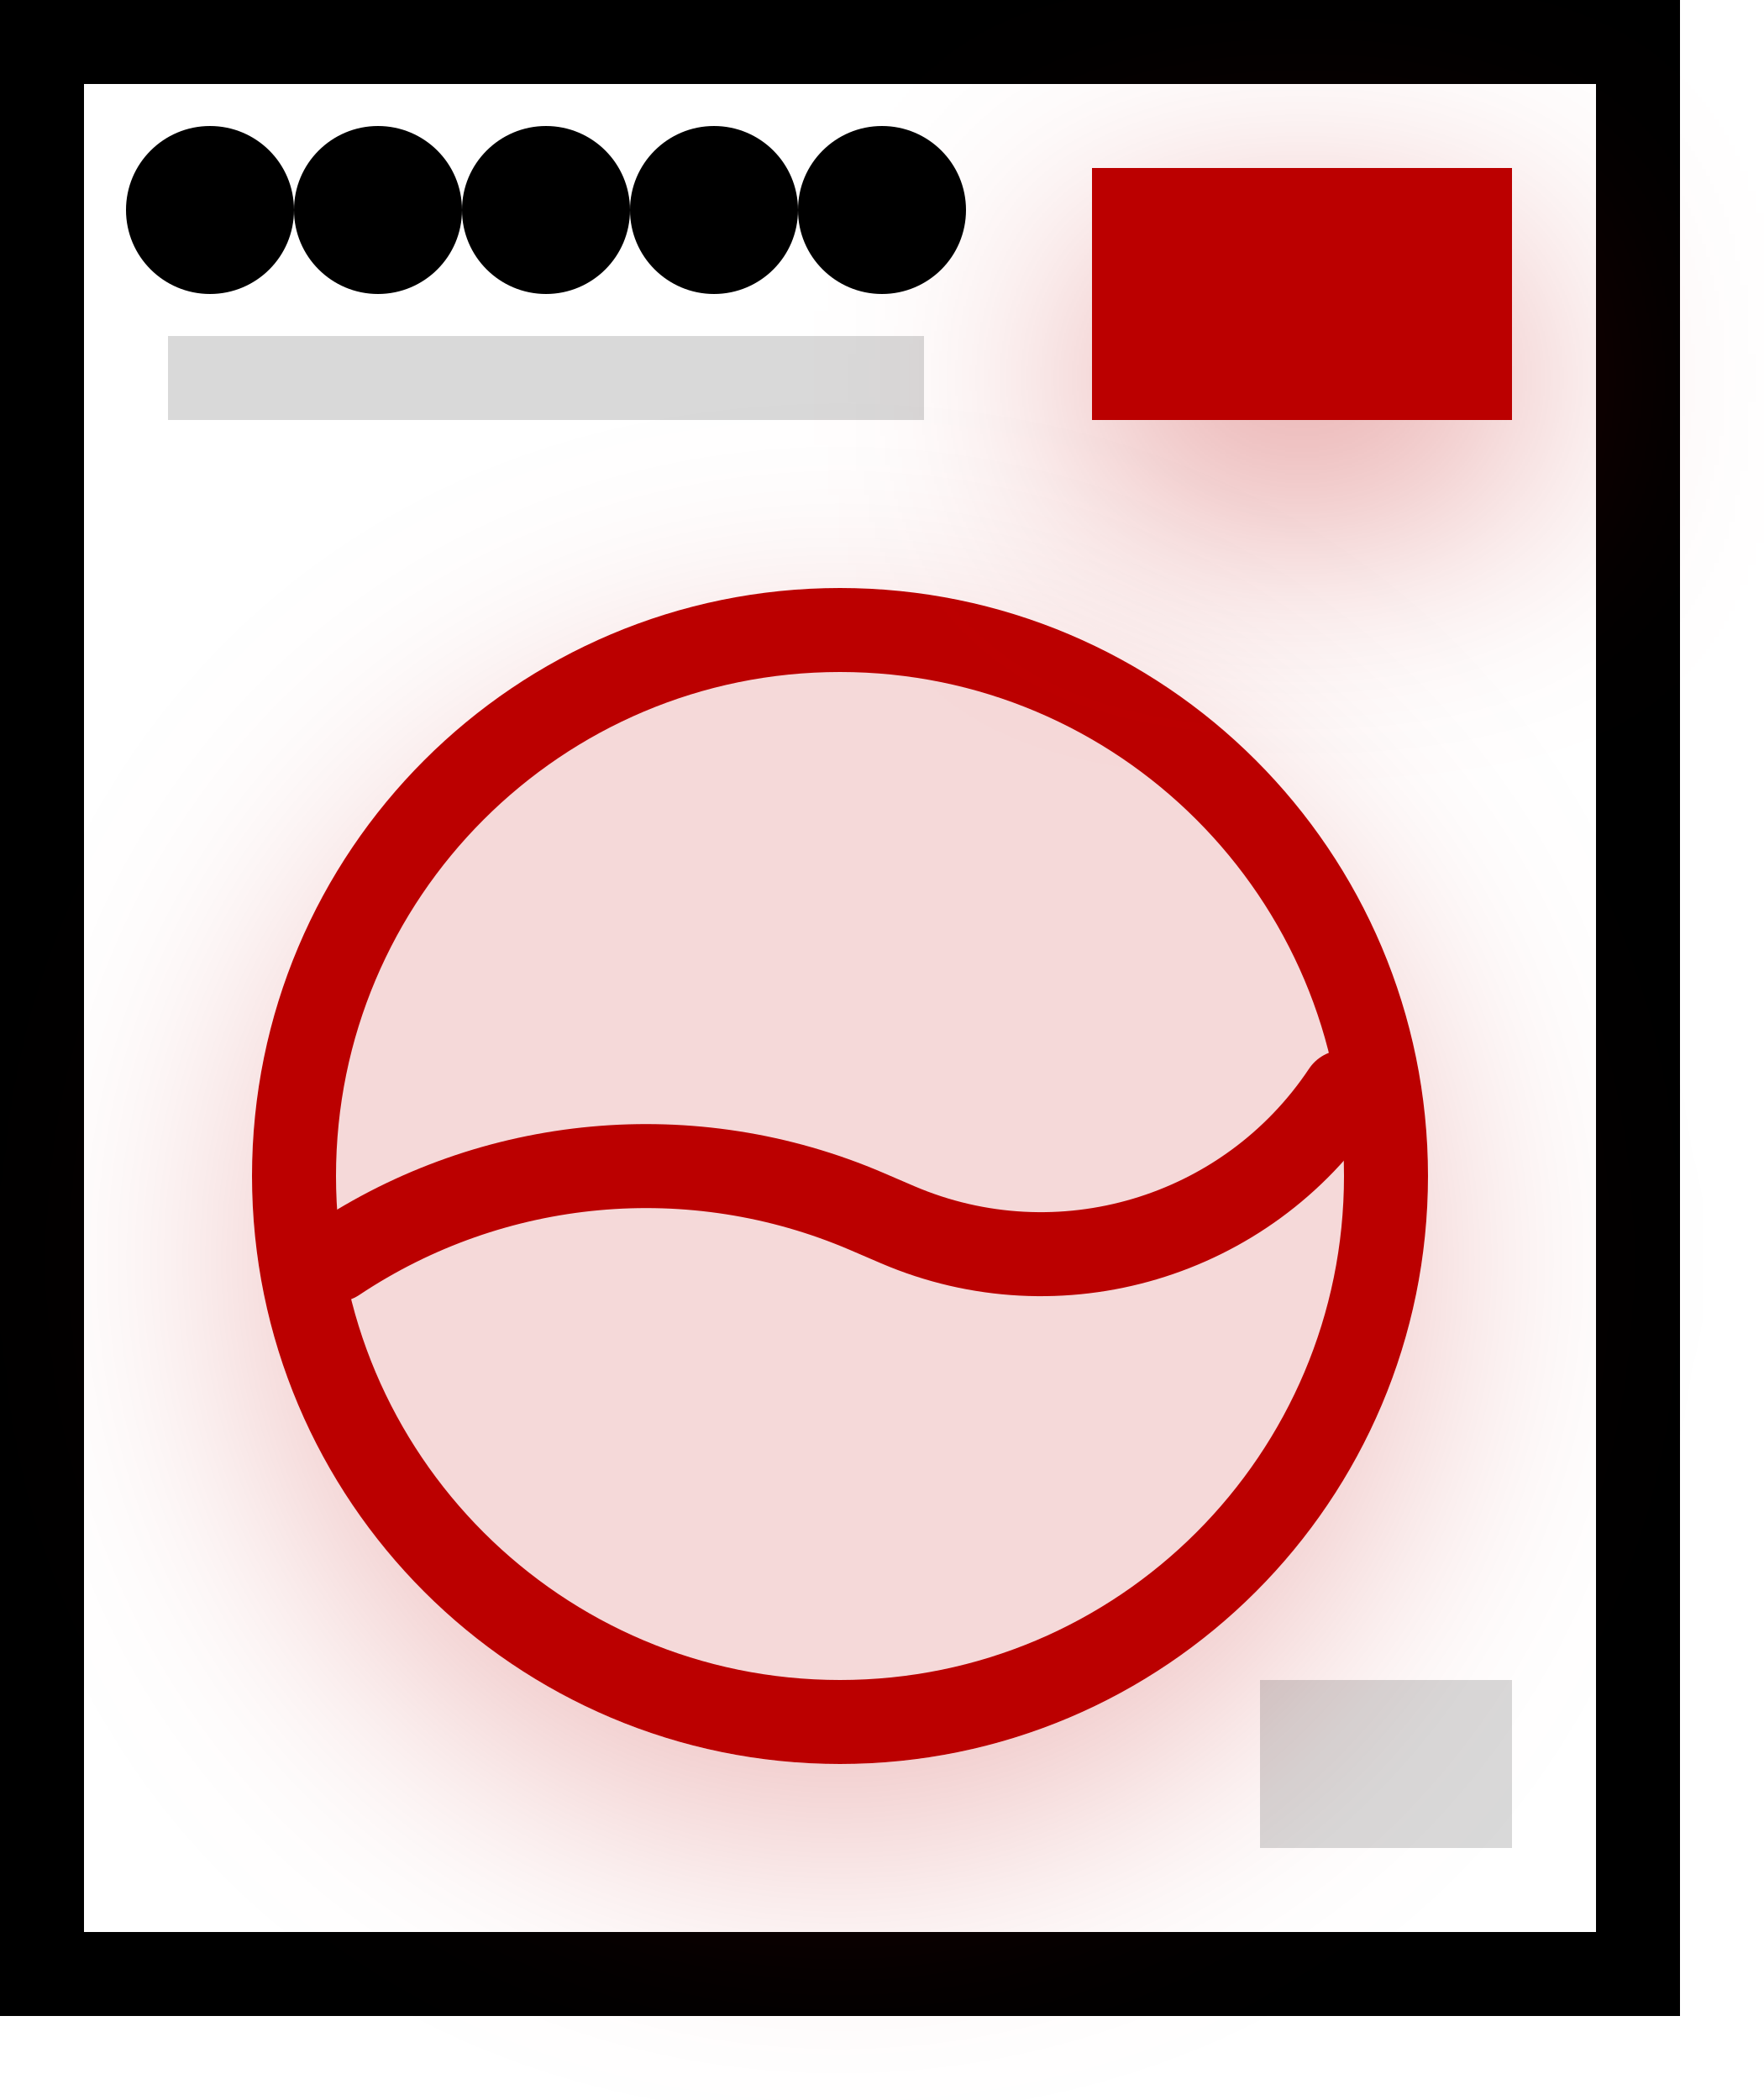
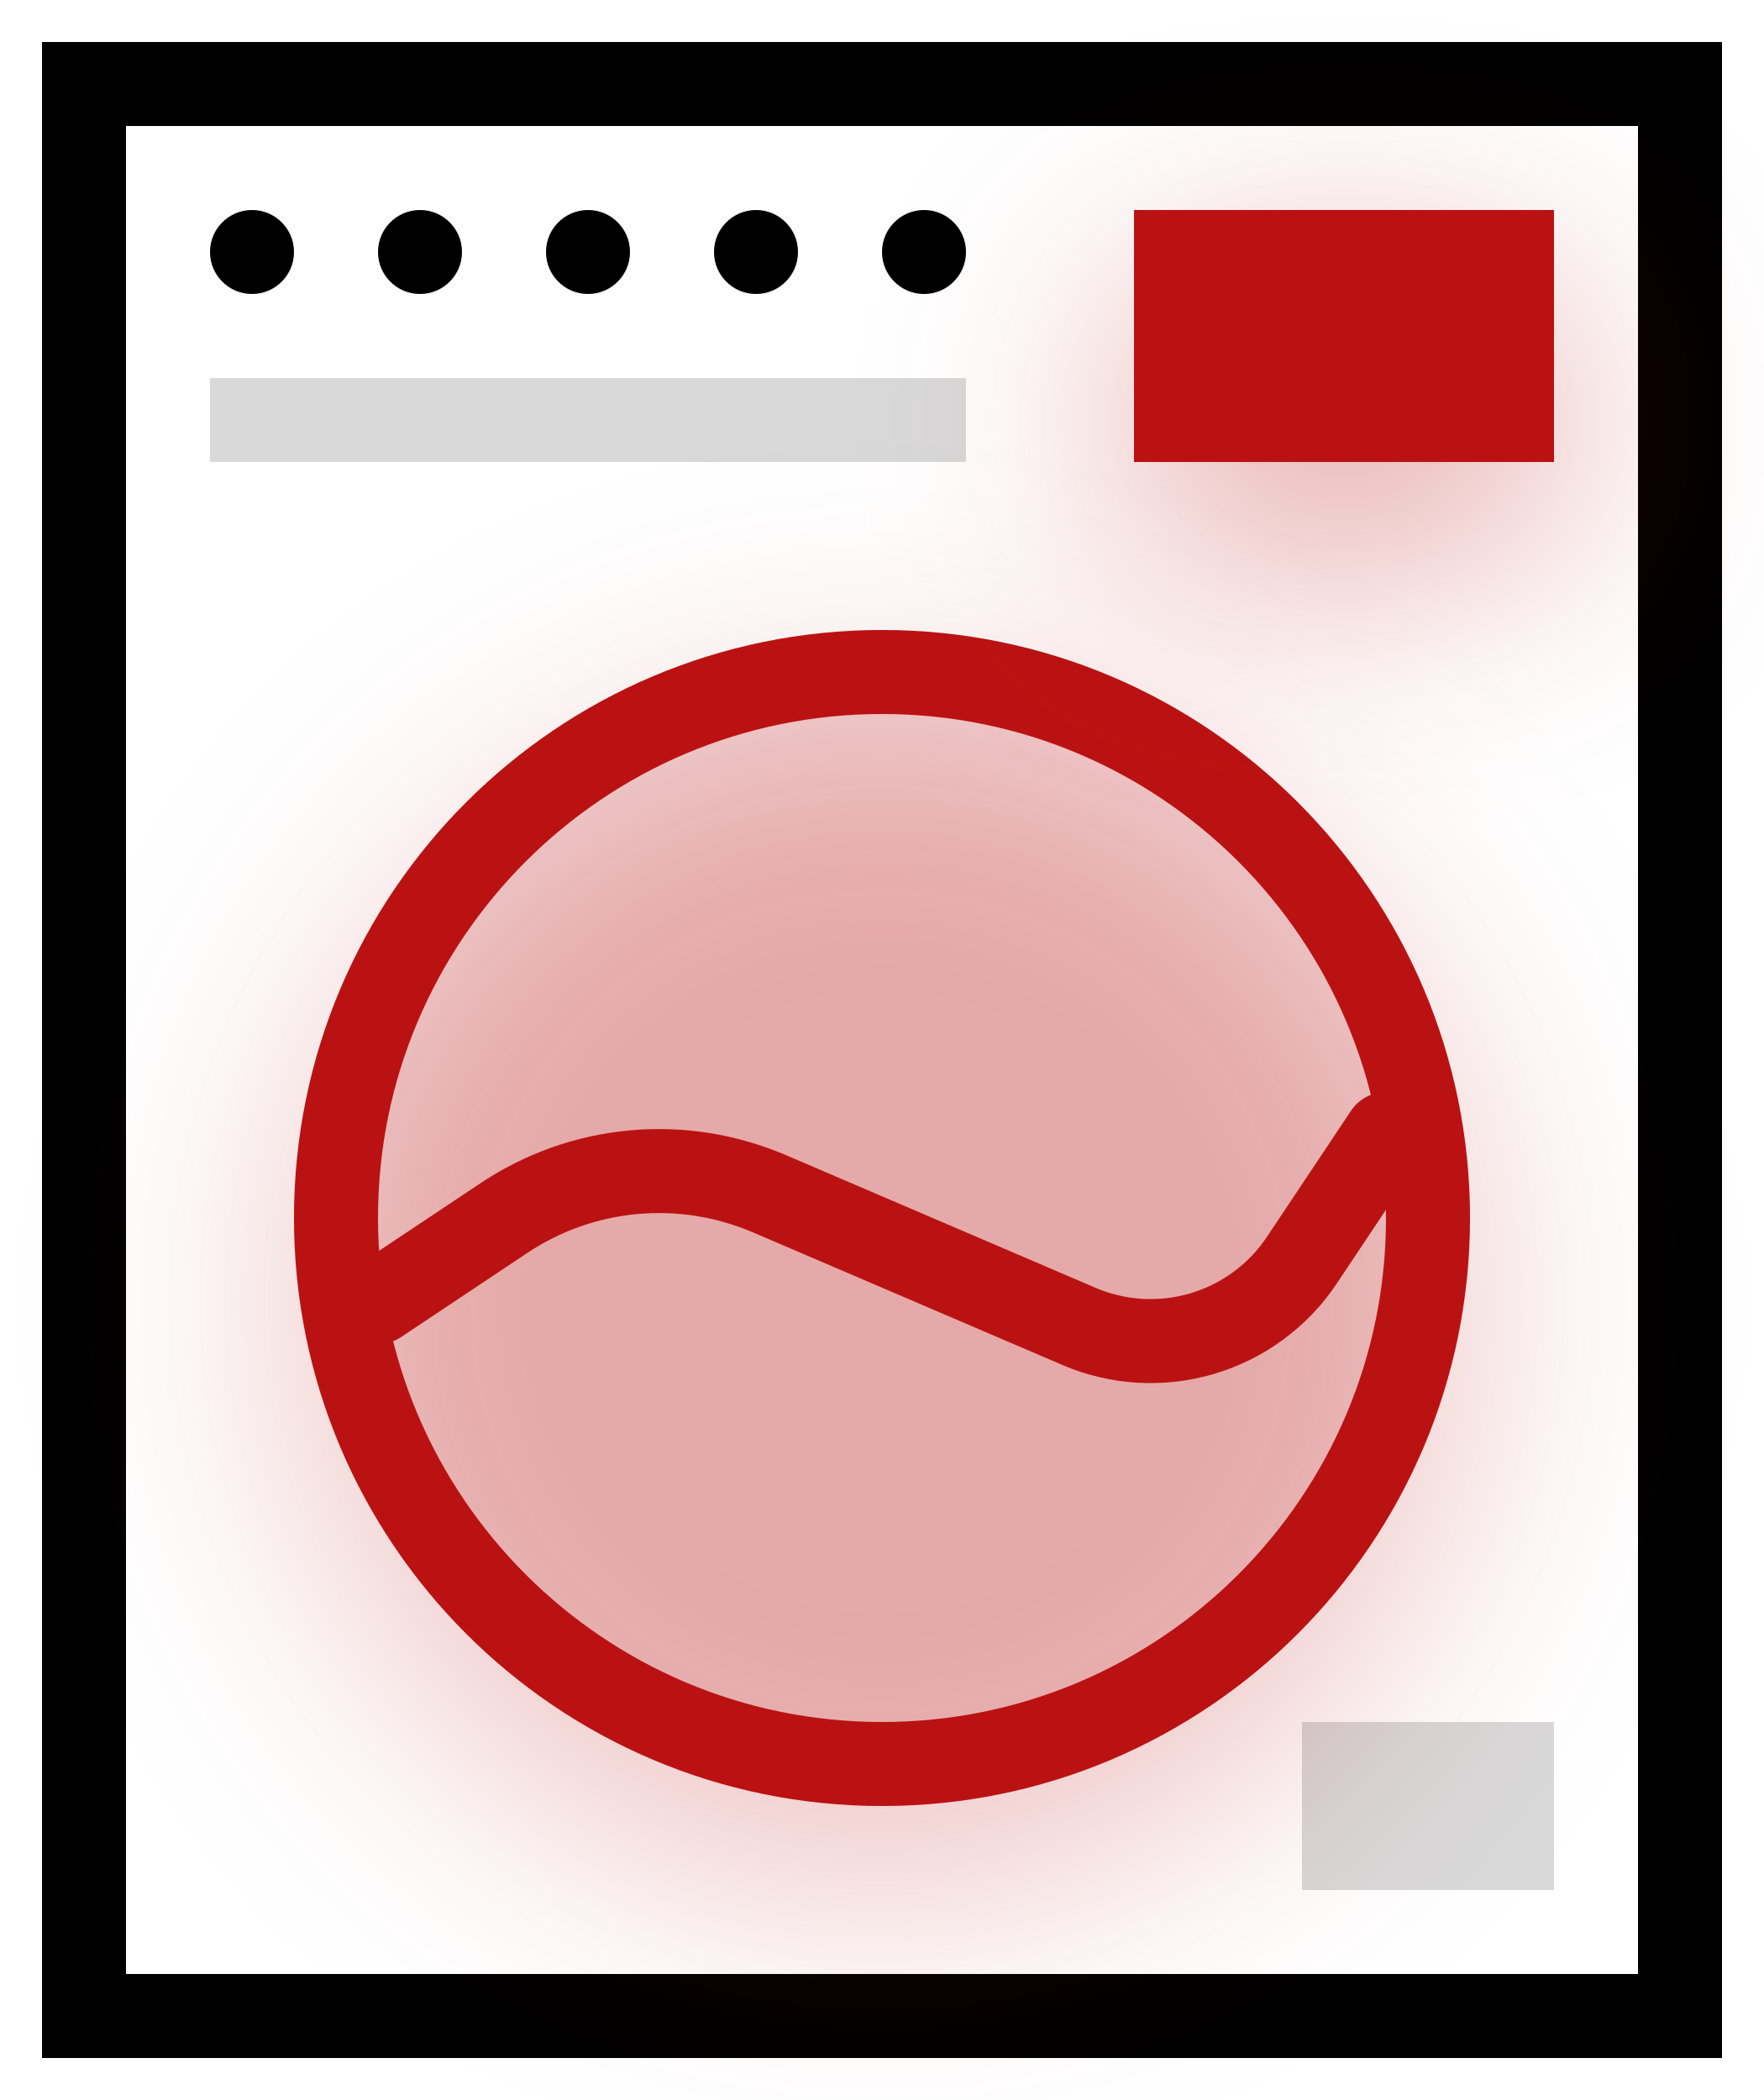
<svg xmlns="http://www.w3.org/2000/svg" xmlns:xlink="http://www.w3.org/1999/xlink" width="21" height="25">
  <defs>
-     <filter id="a" width="171.4%" height="171.4%" x="-35.7%" y="-28.6%" filterUnits="objectBoundingBox">
-       <feOffset dy="1" in="SourceAlpha" result="shadowOffsetOuter1" />
-       <feGaussianBlur in="shadowOffsetOuter1" result="shadowBlurOuter1" stdDeviation="1.5" />
-       <feComposite in="shadowBlurOuter1" in2="SourceAlpha" operator="out" result="shadowBlurOuter1" />
-       <feColorMatrix in="shadowBlurOuter1" values="0 0 0 0 0.733 0 0 0 0 0 0 0 0 0 0 0 0 0 0.25 0" />
+     <clipPath id="c">
+       <use xlink:href="#a" />
+     </clipPath>
+     <clipPath id="e">
+       <use xlink:href="#b" />
+     </clipPath>
+     <filter filterUnits="userSpaceOnUse" color-interpolation-filters="sRGB" id="d">
+       <feFlood flood-opacity="0" result="BackgroundImageFix" />
+       <feColorMatrix in="SourceAlpha" values="0 0 0 0 0 0 0 0 0 0 0 0 0 0 0 0 0 0 127 0" />
+       <feOffset dy="1" />
+       <feGaussianBlur stdDeviation="1.5" />
+       <feColorMatrix values="0 0 0 0 0.729 0 0 0 0 0.071 0 0 0 0 0.071 0 0 0 0.251 0" />
+       <feBlend in2="BackgroundImageFix" result="effect0_dropShadow" />
+       <feBlend in="SourceGraphic" in2="effect0_dropShadow" result="shape" />
    </filter>
-     <filter id="c" width="300%" height="433.3%" x="-100%" y="-133.3%" filterUnits="objectBoundingBox">
-       <feOffset dy="1" in="SourceAlpha" result="shadowOffsetOuter1" />
-       <feGaussianBlur in="shadowOffsetOuter1" result="shadowBlurOuter1" stdDeviation="1.5" />
-       <feColorMatrix in="shadowBlurOuter1" values="0 0 0 0 0.733 0 0 0 0 0 0 0 0 0 0 0 0 0 0.405 0" />
+     <filter filterUnits="userSpaceOnUse" color-interpolation-filters="sRGB" id="f">
+       <feFlood flood-opacity="0" result="BackgroundImageFix" />
+       <feColorMatrix in="SourceAlpha" values="0 0 0 0 0 0 0 0 0 0 0 0 0 0 0 0 0 0 127 0" />
+       <feOffset dy="1" />
+       <feGaussianBlur stdDeviation="1.5" />
+       <feColorMatrix values="0 0 0 0 0.729 0 0 0 0 0.071 0 0 0 0 0.071 0 0 0 0.404 0" />
+       <feBlend in2="BackgroundImageFix" result="effect0_dropShadow" />
+       <feBlend in="SourceGraphic" in2="effect0_dropShadow" result="shape" />
    </filter>
-     <circle id="b" cx="10" cy="14" r="7" />
-     <path id="d" d="M13 2h5v3h-5z" />
+     <path d="M0 0h20v24H0V0z" id="a" />
+     <path d="M7 14A7 7 0 107 0a7 7 0 000 14z" transform="translate(3 7)" id="b" />
  </defs>
-   <g fill="none" fill-rule="evenodd">
-     <path stroke="#000" d="M.5.5h19v23H.5z" />
-     <use fill="#000" filter="url(#a)" xlink:href="#b" />
-     <circle cx="10" cy="14" r="6.5" fill="#B00" fill-opacity=".15" stroke="#B00" stroke-linejoin="square" />
-     <use fill="#000" filter="url(#c)" xlink:href="#d" />
-     <use fill="#B00" xlink:href="#d" />
-     <path fill="#000" opacity=".152" d="M2 4h9v1H2zm13 16h3v2h-3z" />
-     <circle cx="2.5" cy="2.5" r="1" fill="#000" />
-     <circle cx="4.5" cy="2.5" r="1" fill="#000" />
-     <circle cx="6.5" cy="2.5" r="1" fill="#000" />
-     <circle cx="8.5" cy="2.5" r="1" fill="#000" />
-     <circle cx="10.5" cy="2.5" r="1" fill="#000" />
-     <path stroke="#B00" stroke-linecap="round" stroke-linejoin="round" d="M4 15a6.656 6.656 0 016.314-.58l.372.16A4.335 4.335 0 0016 13h0" />
+   <g clip-path="url(#c)" transform="translate(.5 .5)">
+     <use xlink:href="#a" fill="none" stroke="#000" stroke-width="2" />
  </g>
+   <g filter="url(#d)" transform="translate(.5 .5)">
+     <use fill="#BA1212" fill-opacity=".149" xlink:href="#b" />
+     <g clip-path="url(#e)">
+       <use xlink:href="#b" fill="none" stroke="#BA1212" stroke-width="2" />
+     </g>
+   </g>
+   <g filter="url(#f)" transform="translate(.5 .5)">
+     <path d="M13 2h5v3h-5V2z" fill="#BA1212" />
+   </g>
+   <path d="M2.5 4.5h9v1h-9v-1zm13 16h3v2h-3v-2z" fill-opacity=".152" />
+   <path d="M3 3.5a.5.5 0 100-1 .5.5 0 000 1zm2 0a.5.5 0 100-1 .5.5 0 000 1zm2 0a.5.5 0 100-1 .5.5 0 000 1zm2 0a.5.5 0 100-1 .5.5 0 000 1zm2 0a.5.5 0 100-1 .5.5 0 000 1z" />
+   <path d="M4.5 15.5l1.5-1q.172-.115.357-.207.185-.093.38-.162t.397-.113q.202-.044.408-.063.206-.019.412-.012.207.006.411.039.204.032.403.09.198.057.389.138l3.687 1.58q.086.037.175.067.09.029.181.05.092.022.185.036.093.013.187.019.093.005.187.002.094-.002.188-.013.093-.01.185-.03.092-.019.182-.045.09-.027.178-.062.087-.034.171-.076.085-.042.165-.091.08-.05.156-.105.075-.056.146-.118.07-.062.135-.13t.124-.142q.058-.073.11-.151L16.5 13.5" fill="none" stroke="#BA1212" stroke-linecap="round" stroke-linejoin="round" />
</svg>
